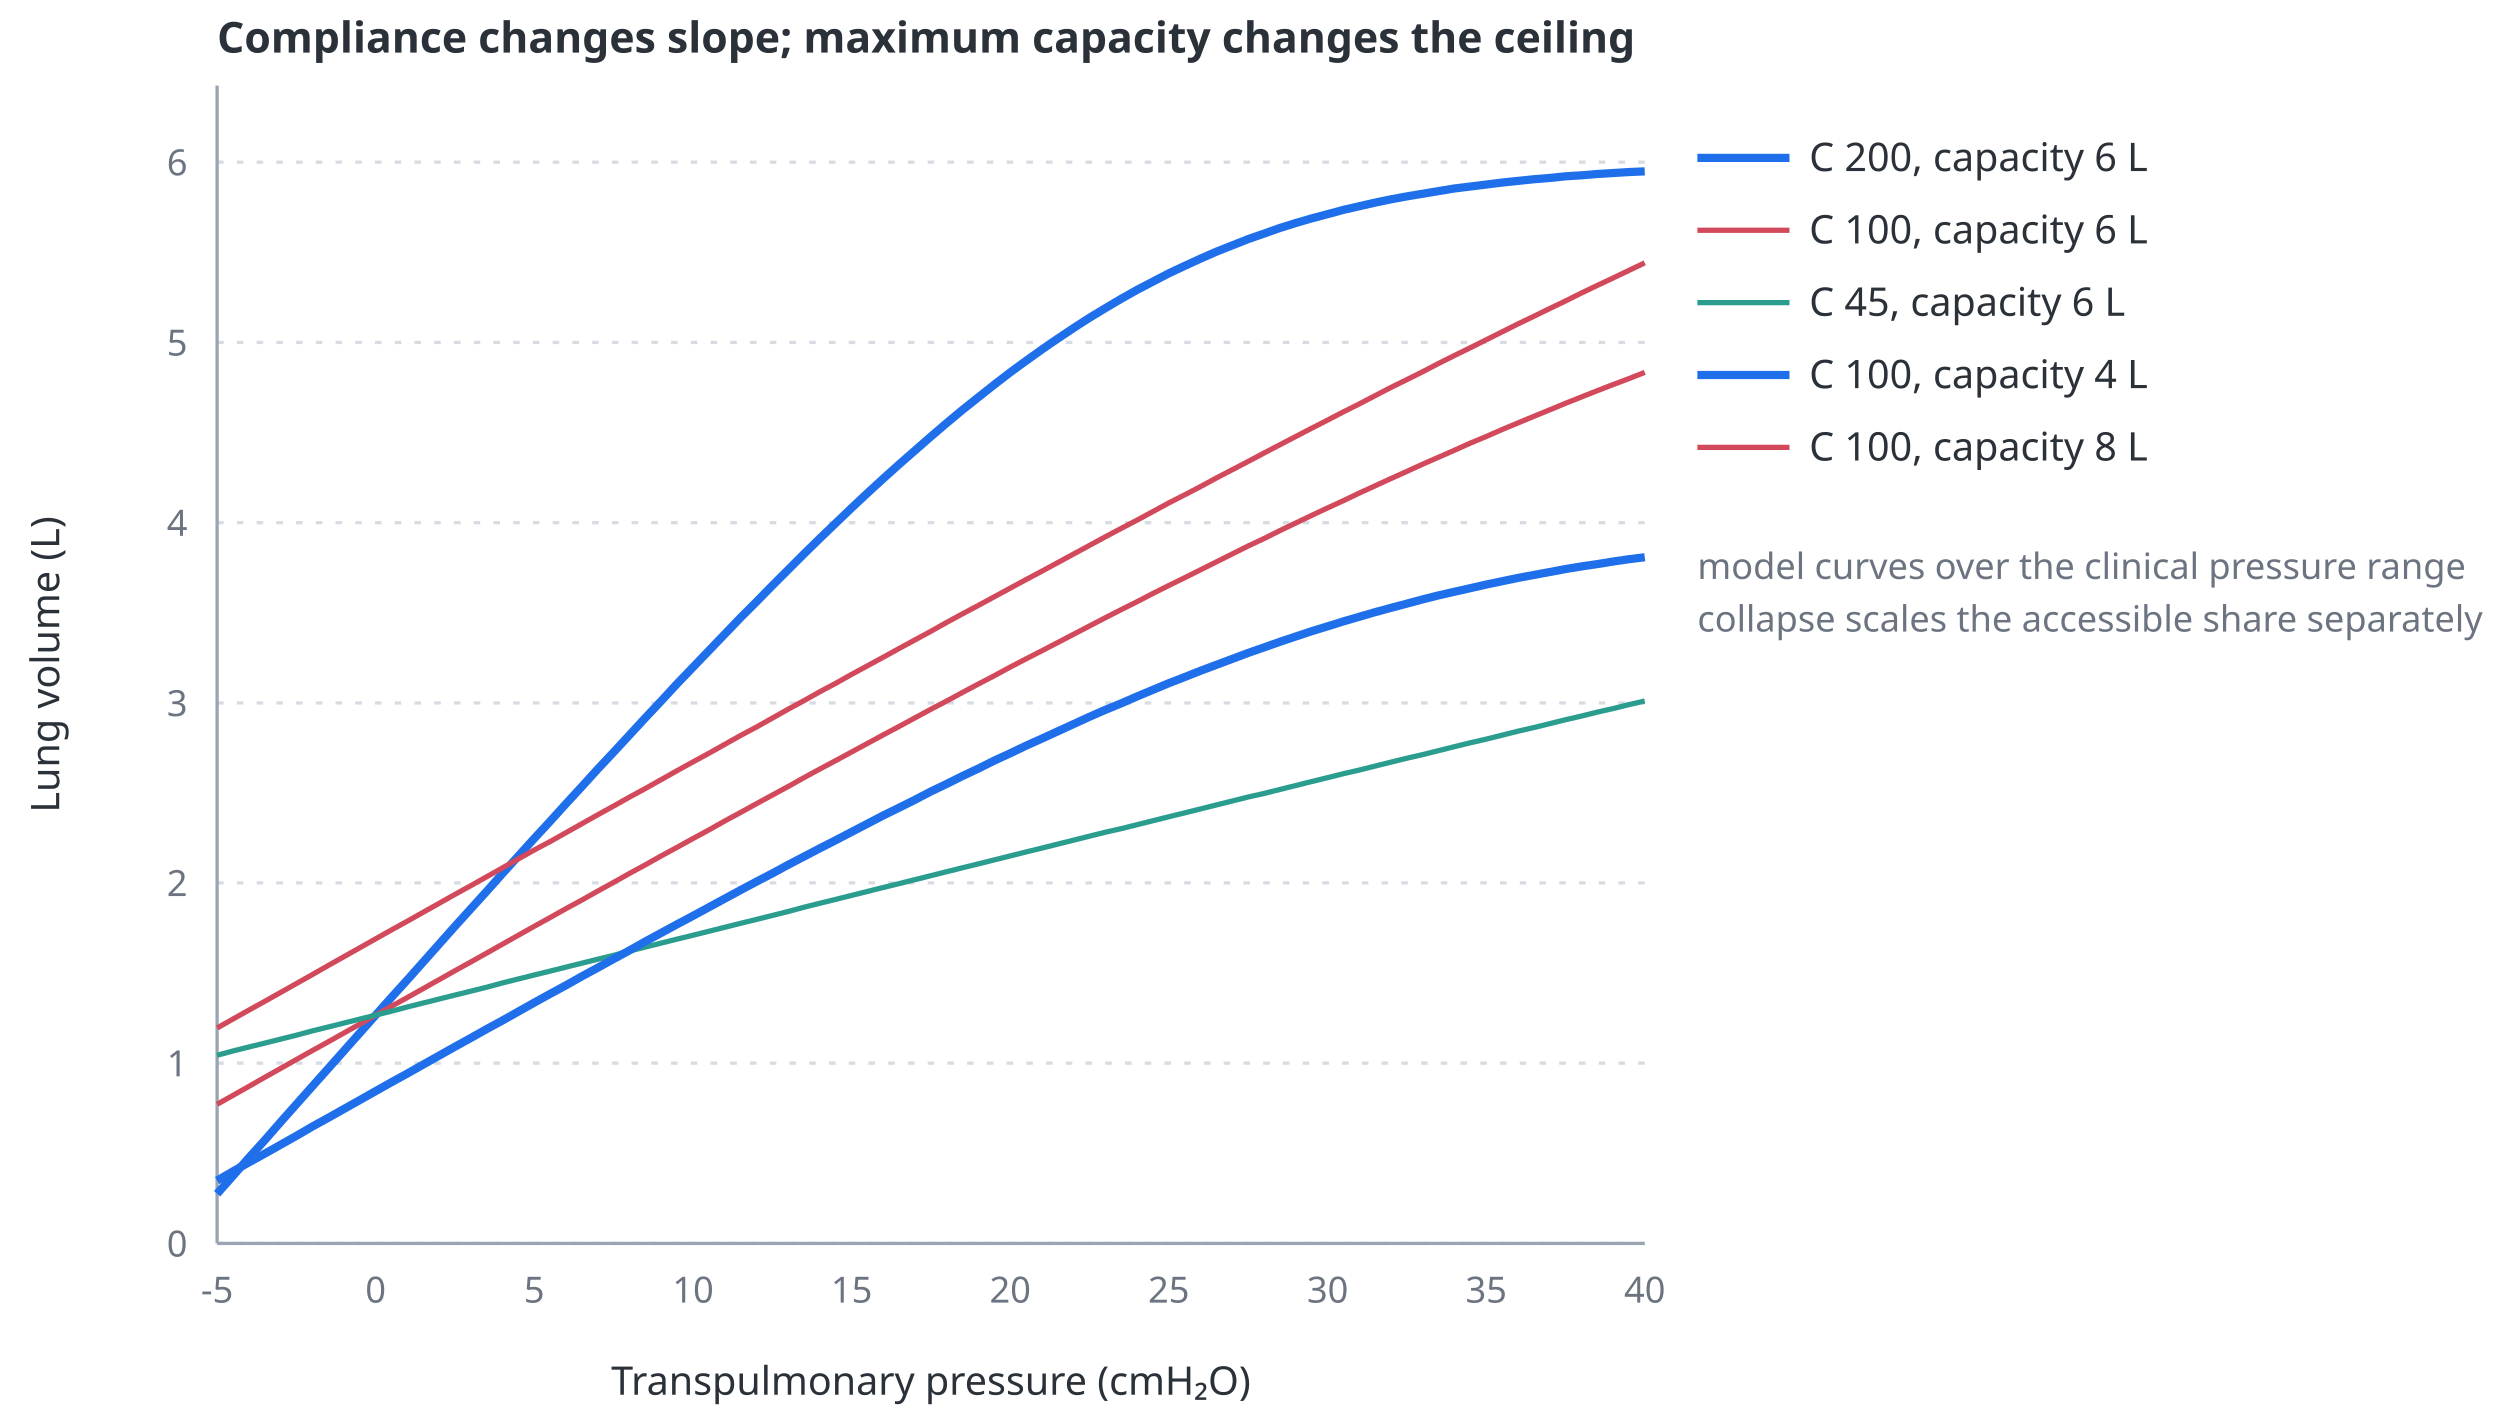
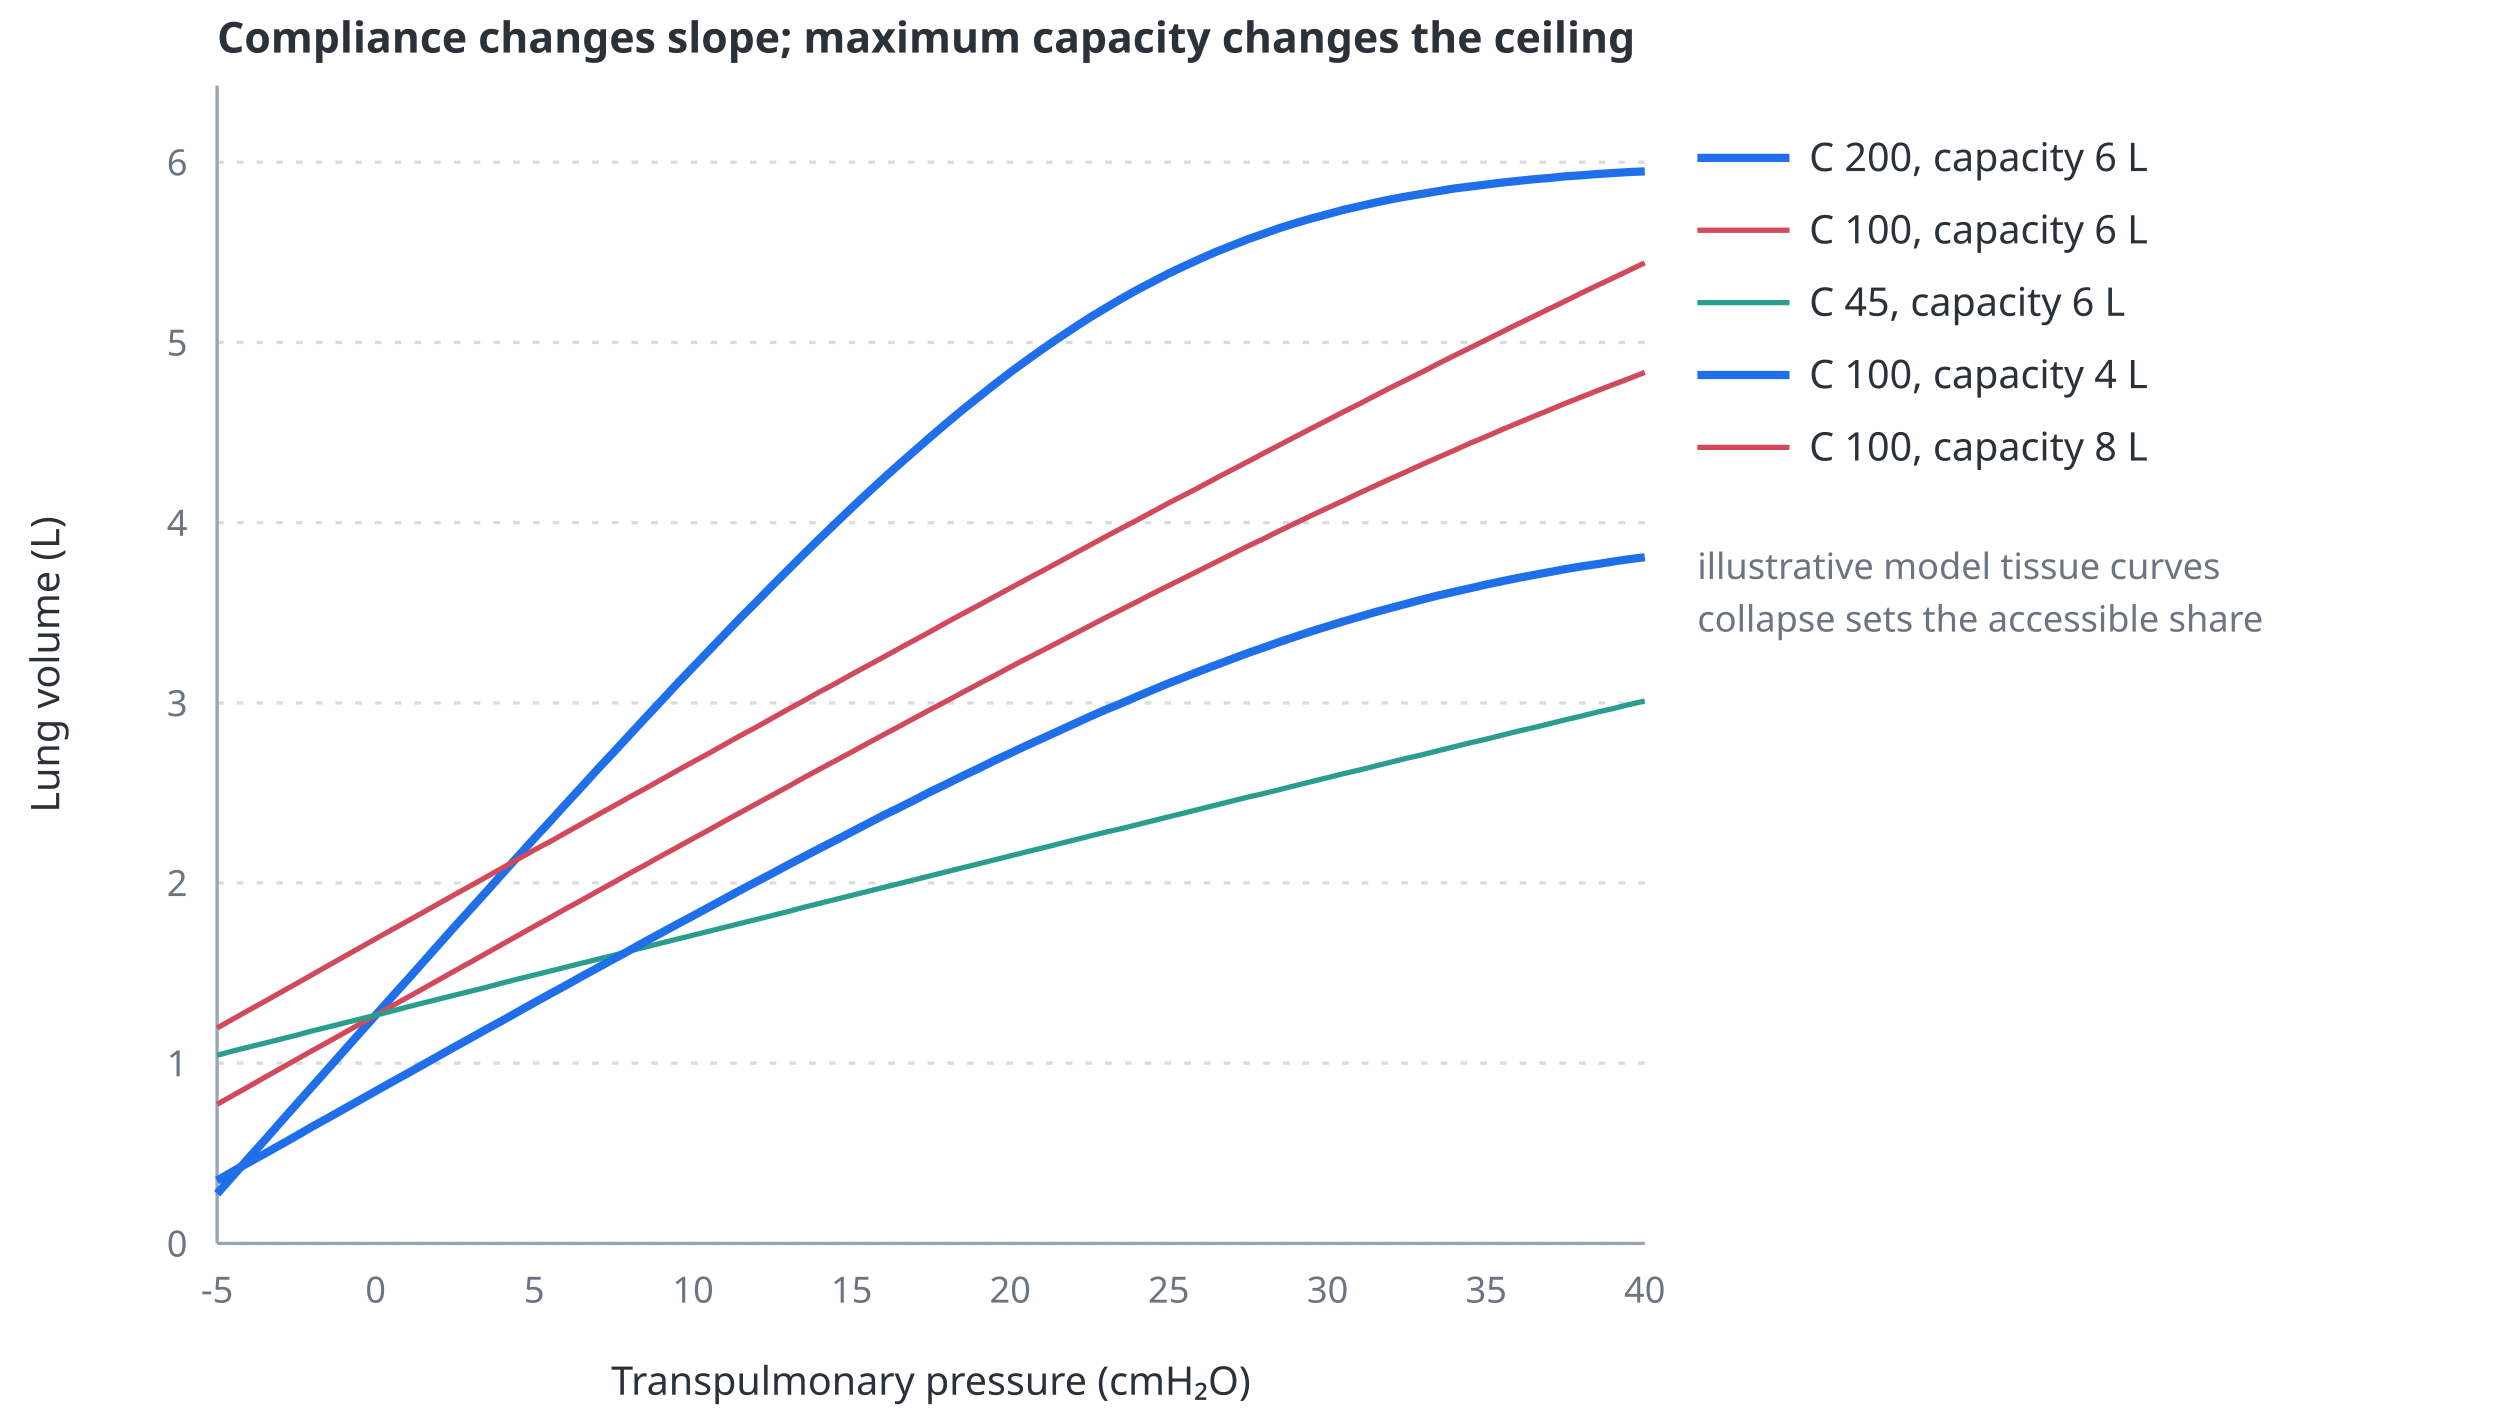
<svg xmlns="http://www.w3.org/2000/svg" viewBox="0 0 760 430" class="arthur-fig" role="img" aria-label="Compliance changes slope; maximum capacity changes the ceiling">
  <style>
  svg.arthur-fig .bg { fill: none }
  svg.arthur-fig .axis { stroke: var(--fig-axis, #9aa4b2); stroke-width: 1 }
  svg.arthur-fig .grid { stroke: var(--fig-grid, #d7dce3); stroke-width: 1; stroke-dasharray: 2 4 }
  svg.arthur-fig .tick { fill: var(--fig-muted, #6b7480); font: 11px system-ui, sans-serif }
  svg.arthur-fig .label { fill: var(--fig-text, #2b3138); font: 12px system-ui, sans-serif }
  svg.arthur-fig .title { fill: var(--fig-text, #2b3138); font: 600 13px system-ui, sans-serif }
  svg.arthur-fig .lm { stroke: var(--fig-grid, #d7dce3); stroke-width: 1 }
  svg.arthur-fig .lm-text { fill: var(--fig-muted, #6b7480); font: 600 11px system-ui, sans-serif }
  svg.arthur-fig .total { stroke: var(--fig-total, #1f6feb); stroke-width: 2.5; fill: none }
  svg.arthur-fig .alv { stroke: var(--fig-alv, #d1495b); stroke-width: 1.6; fill: none; stroke-dasharray: 6 3 }
  svg.arthur-fig .extra { stroke: var(--fig-extra, #2a9d8f); stroke-width: 1.6; fill: none; stroke-dasharray: 6 3 }
  svg.arthur-fig .nadir { stroke: var(--fig-total, #1f6feb); stroke-width: 1; stroke-dasharray: 3 3 }
  svg.arthur-fig .dot { fill: var(--fig-total, #1f6feb); stroke: none }
  @media (prefers-color-scheme: dark) {
    svg.arthur-fig .axis { stroke: #5b6472 }
    svg.arthur-fig .grid, svg.arthur-fig .lm { stroke: #363d47 }
    svg.arthur-fig .tick, svg.arthur-fig .lm-text { fill: #8b95a3 }
    svg.arthur-fig .label, svg.arthur-fig .title { fill: #d6dbe2 }
    svg.arthur-fig .total, svg.arthur-fig .nadir { stroke: #58a6ff }
    svg.arthur-fig .dot { fill: #58a6ff }
    svg.arthur-fig .alv { stroke: #f08c9a }
    svg.arthur-fig .extra { stroke: #4fd1c1 }
  }
</style>
  <rect class="bg" width="760" height="430" />
  <text class="title" x="66" y="16">Compliance changes slope; maximum capacity changes the ceiling</text>
  <line class="grid" x1="66" y1="378.0" x2="500" y2="378.0" />
  <text class="tick" x="57" y="382.0" text-anchor="end">0</text>
  <line class="grid" x1="66" y1="323.2" x2="500" y2="323.2" />
  <text class="tick" x="57" y="327.2" text-anchor="end">1</text>
  <line class="grid" x1="66" y1="268.4" x2="500" y2="268.4" />
  <text class="tick" x="57" y="272.4" text-anchor="end">2</text>
  <line class="grid" x1="66" y1="213.7" x2="500" y2="213.7" />
  <text class="tick" x="57" y="217.7" text-anchor="end">3</text>
  <line class="grid" x1="66" y1="158.9" x2="500" y2="158.9" />
  <text class="tick" x="57" y="162.9" text-anchor="end">4</text>
  <line class="grid" x1="66" y1="104.1" x2="500" y2="104.1" />
  <text class="tick" x="57" y="108.1" text-anchor="end">5</text>
  <line class="grid" x1="66" y1="49.3" x2="500" y2="49.3" />
  <text class="tick" x="57" y="53.3" text-anchor="end">6</text>
  <text class="tick" x="66.0" y="396" text-anchor="middle">-5</text>
  <text class="tick" x="114.2" y="396" text-anchor="middle">0</text>
  <text class="tick" x="162.4" y="396" text-anchor="middle">5</text>
  <text class="tick" x="210.7" y="396" text-anchor="middle">10</text>
  <text class="tick" x="258.9" y="396" text-anchor="middle">15</text>
  <text class="tick" x="307.1" y="396" text-anchor="middle">20</text>
  <text class="tick" x="355.3" y="396" text-anchor="middle">25</text>
  <text class="tick" x="403.6" y="396" text-anchor="middle">30</text>
  <text class="tick" x="451.8" y="396" text-anchor="middle">35</text>
  <text class="tick" x="500.0" y="396" text-anchor="middle">40</text>
  <line class="axis" x1="66" y1="26" x2="66" y2="378" />
  <line class="axis" x1="66" y1="378.0" x2="500" y2="378.0" />
  <path class="total" style="stroke-dasharray:none" d="M66.0 362.9 L70.8 357.5 L75.6 352.0 L80.5 346.6 L85.3 341.1 L90.1 335.7 L94.9 330.3 L99.8 324.8 L104.6 319.4 L109.4 314.0 L114.2 308.6 L119.0 303.2 L123.9 297.8 L128.7 292.4 L133.5 287.0 L138.3 281.6 L143.2 276.2 L148.0 270.9 L152.8 265.5 L157.6 260.2 L162.4 254.9 L167.3 249.6 L172.1 244.3 L176.9 239.1 L181.7 233.8 L186.6 228.6 L191.4 223.4 L196.2 218.2 L201.0 213.1 L205.8 207.9 L210.7 202.8 L215.5 197.8 L220.3 192.8 L225.1 187.8 L230.0 182.9 L234.8 178.0 L239.6 173.2 L244.4 168.4 L249.2 163.7 L254.1 159.0 L258.9 154.4 L263.7 149.9 L268.5 145.5 L273.4 141.1 L278.2 136.9 L283.0 132.7 L287.8 128.6 L292.6 124.6 L297.5 120.7 L302.3 116.9 L307.1 113.2 L311.9 109.7 L316.8 106.2 L321.6 102.9 L326.4 99.7 L331.2 96.6 L336.0 93.7 L340.9 90.8 L345.7 88.1 L350.5 85.6 L355.3 83.1 L360.2 80.8 L365.0 78.6 L369.8 76.5 L374.6 74.6 L379.4 72.7 L384.3 71.0 L389.1 69.3 L393.9 67.8 L398.7 66.4 L403.6 65.1 L408.4 63.8 L413.2 62.7 L418.0 61.6 L422.8 60.6 L427.7 59.7 L432.5 58.9 L437.3 58.1 L442.1 57.3 L447.0 56.7 L451.8 56.1 L456.6 55.5 L461.4 55.0 L466.2 54.5 L471.1 54.1 L475.9 53.6 L480.7 53.3 L485.5 52.9 L490.4 52.6 L495.2 52.3 L500.0 52.1" />
  <path class="alv" style="stroke-dasharray:none" d="M66.0 335.7 L70.8 333.0 L75.6 330.3 L80.5 327.5 L85.3 324.8 L90.1 322.1 L94.9 319.4 L99.8 316.7 L104.6 314.0 L109.4 311.3 L114.2 308.6 L119.0 305.9 L123.9 303.2 L128.7 300.5 L133.5 297.8 L138.3 295.1 L143.2 292.4 L148.0 289.7 L152.8 287.0 L157.6 284.3 L162.4 281.6 L167.3 278.9 L172.1 276.2 L176.9 273.6 L181.7 270.9 L186.6 268.2 L191.4 265.5 L196.2 262.9 L201.0 260.2 L205.8 257.6 L210.7 254.9 L215.5 252.3 L220.3 249.6 L225.1 247.0 L230.0 244.3 L234.8 241.7 L239.6 239.1 L244.4 236.4 L249.2 233.8 L254.1 231.2 L258.9 228.6 L263.7 226.0 L268.5 223.4 L273.4 220.8 L278.2 218.2 L283.0 215.6 L287.8 213.1 L292.6 210.5 L297.5 207.9 L302.3 205.4 L307.1 202.8 L311.9 200.3 L316.8 197.8 L321.6 195.3 L326.4 192.8 L331.2 190.3 L336.0 187.8 L340.9 185.3 L345.7 182.9 L350.5 180.4 L355.3 178.0 L360.2 175.6 L365.0 173.2 L369.8 170.8 L374.6 168.4 L379.4 166.0 L384.3 163.7 L389.1 161.3 L393.9 159.0 L398.7 156.7 L403.6 154.4 L408.4 152.2 L413.2 149.9 L418.0 147.7 L422.8 145.5 L427.7 143.3 L432.5 141.1 L437.3 139.0 L442.1 136.9 L447.0 134.7 L451.8 132.7 L456.6 130.6 L461.4 128.6 L466.2 126.6 L471.1 124.6 L475.9 122.6 L480.7 120.7 L485.5 118.8 L490.4 116.9 L495.2 115.1 L500.0 113.2" />
  <path class="extra" style="stroke-dasharray:none" d="M66.0 320.8 L70.8 319.5 L75.6 318.3 L80.5 317.1 L85.3 315.9 L90.1 314.7 L94.9 313.4 L99.8 312.2 L104.6 311.0 L109.4 309.8 L114.2 308.6 L119.0 307.4 L123.9 306.1 L128.7 304.9 L133.5 303.7 L138.3 302.5 L143.2 301.3 L148.0 300.1 L152.8 298.8 L157.6 297.6 L162.4 296.4 L167.3 295.2 L172.1 294.0 L176.9 292.8 L181.7 291.6 L186.6 290.4 L191.4 289.1 L196.2 287.9 L201.0 286.7 L205.8 285.5 L210.7 284.3 L215.5 283.1 L220.3 281.9 L225.1 280.7 L230.0 279.5 L234.8 278.3 L239.6 277.1 L244.4 275.8 L249.2 274.6 L254.1 273.4 L258.9 272.2 L263.7 271.0 L268.5 269.8 L273.4 268.6 L278.2 267.4 L283.0 266.2 L287.8 265.0 L292.6 263.8 L297.5 262.6 L302.3 261.4 L307.1 260.2 L311.9 259.0 L316.8 257.8 L321.6 256.6 L326.4 255.4 L331.2 254.2 L336.0 253.0 L340.9 251.9 L345.7 250.7 L350.5 249.5 L355.3 248.3 L360.2 247.1 L365.0 245.9 L369.8 244.7 L374.6 243.5 L379.4 242.3 L384.3 241.2 L389.1 240.0 L393.9 238.8 L398.7 237.6 L403.6 236.4 L408.4 235.2 L413.2 234.1 L418.0 232.9 L422.8 231.7 L427.7 230.5 L432.5 229.4 L437.3 228.2 L442.1 227.0 L447.0 225.8 L451.8 224.7 L456.6 223.5 L461.4 222.3 L466.2 221.2 L471.1 220.0 L475.9 218.8 L480.7 217.7 L485.5 216.5 L490.4 215.4 L495.2 214.2 L500.0 213.1" />
  <path class="total" style="stroke-dasharray:none" d="M66.0 358.9 L70.8 356.1 L75.6 353.4 L80.5 350.7 L85.3 348.0 L90.1 345.3 L94.9 342.5 L99.8 339.8 L104.6 337.1 L109.4 334.4 L114.2 331.7 L119.0 329.0 L123.9 326.3 L128.7 323.6 L133.5 320.9 L138.3 318.2 L143.2 315.5 L148.0 312.8 L152.8 310.2 L157.6 307.5 L162.4 304.8 L167.3 302.1 L172.1 299.5 L176.9 296.8 L181.7 294.2 L186.6 291.5 L191.4 288.9 L196.2 286.2 L201.0 283.6 L205.8 281.0 L210.7 278.4 L215.5 275.8 L220.3 273.2 L225.1 270.6 L230.0 268.0 L234.8 265.5 L239.6 262.9 L244.4 260.4 L249.2 257.9 L254.1 255.4 L258.9 252.9 L263.7 250.4 L268.5 247.9 L273.4 245.5 L278.2 243.1 L283.0 240.6 L287.8 238.3 L292.6 235.9 L297.5 233.6 L302.3 231.2 L307.1 229.0 L311.9 226.7 L316.8 224.5 L321.6 222.3 L326.4 220.1 L331.2 217.9 L336.0 215.8 L340.9 213.8 L345.7 211.7 L350.5 209.7 L355.3 207.7 L360.2 205.8 L365.0 203.9 L369.8 202.1 L374.6 200.3 L379.4 198.5 L384.3 196.8 L389.1 195.1 L393.9 193.5 L398.7 191.9 L403.6 190.4 L408.4 188.9 L413.2 187.5 L418.0 186.1 L422.8 184.8 L427.7 183.5 L432.5 182.2 L437.3 181.0 L442.1 179.9 L447.0 178.8 L451.8 177.7 L456.6 176.7 L461.4 175.7 L466.2 174.8 L471.1 173.9 L475.9 173.0 L480.7 172.2 L485.5 171.5 L490.4 170.7 L495.2 170.0 L500.0 169.4" />
  <path class="alv" style="stroke-dasharray:none" d="M66.0 312.5 L70.8 309.8 L75.6 307.1 L80.5 304.4 L85.3 301.7 L90.1 299.0 L94.9 296.3 L99.8 293.5 L104.6 290.8 L109.4 288.1 L114.2 285.4 L119.0 282.7 L123.9 280.0 L128.7 277.3 L133.5 274.6 L138.3 271.9 L143.2 269.2 L148.0 266.5 L152.8 263.8 L157.6 261.1 L162.4 258.4 L167.3 255.8 L172.1 253.1 L176.9 250.4 L181.7 247.7 L186.6 245.0 L191.4 242.3 L196.2 239.7 L201.0 237.0 L205.8 234.3 L210.7 231.6 L215.5 229.0 L220.3 226.3 L225.1 223.6 L230.0 221.0 L234.8 218.3 L239.6 215.6 L244.4 213.0 L249.2 210.3 L254.1 207.7 L258.9 205.0 L263.7 202.4 L268.5 199.8 L273.4 197.1 L278.2 194.5 L283.0 191.9 L287.8 189.2 L292.6 186.6 L297.5 184.0 L302.3 181.4 L307.1 178.8 L311.9 176.2 L316.8 173.6 L321.6 171.0 L326.4 168.4 L331.2 165.8 L336.0 163.2 L340.9 160.6 L345.7 158.1 L350.5 155.5 L355.3 152.9 L360.2 150.4 L365.0 147.9 L369.8 145.3 L374.6 142.8 L379.4 140.3 L384.3 137.7 L389.1 135.2 L393.9 132.7 L398.7 130.2 L403.6 127.7 L408.4 125.2 L413.2 122.8 L418.0 120.3 L422.8 117.8 L427.7 115.4 L432.5 113.0 L437.3 110.5 L442.1 108.1 L447.0 105.7 L451.8 103.3 L456.6 100.9 L461.4 98.5 L466.2 96.2 L471.1 93.8 L475.9 91.5 L480.7 89.1 L485.5 86.8 L490.4 84.5 L495.2 82.2 L500.0 79.9" />
  <text class="label" transform="translate(18 202) rotate(-90)" text-anchor="middle">Lung volume (L)</text>
  <text class="label" x="283" y="424" text-anchor="middle">Transpulmonary pressure (cmH₂O)</text>
  <line class="total" style="stroke-dasharray:none" x1="516" y1="48" x2="544" y2="48" />
  <text class="label" x="550" y="52">C 200, capacity 6 L</text>
  <line class="alv" style="stroke-dasharray:none" x1="516" y1="70" x2="544" y2="70" />
  <text class="label" x="550" y="74">C 100, capacity 6 L</text>
  <line class="extra" style="stroke-dasharray:none" x1="516" y1="92" x2="544" y2="92" />
  <text class="label" x="550" y="96">C 45, capacity 6 L</text>
  <line class="total" style="stroke-dasharray:none" x1="516" y1="114" x2="544" y2="114" />
  <text class="label" x="550" y="118">C 100, capacity 4 L</text>
  <line class="alv" style="stroke-dasharray:none" x1="516" y1="136" x2="544" y2="136" />
  <text class="label" x="550" y="140">C 100, capacity 8 L</text>
-   <text class="tick" x="516" y="176">model curves over the clinical pressure range</text>
-   <text class="tick" x="516" y="192">collapse scales the accessible share separately</text>
+   <text class="tick" x="516" y="176">illustrative model tissue curves</text>
+   <text class="tick" x="516" y="192">collapse sets the accessible share</text>
</svg>
